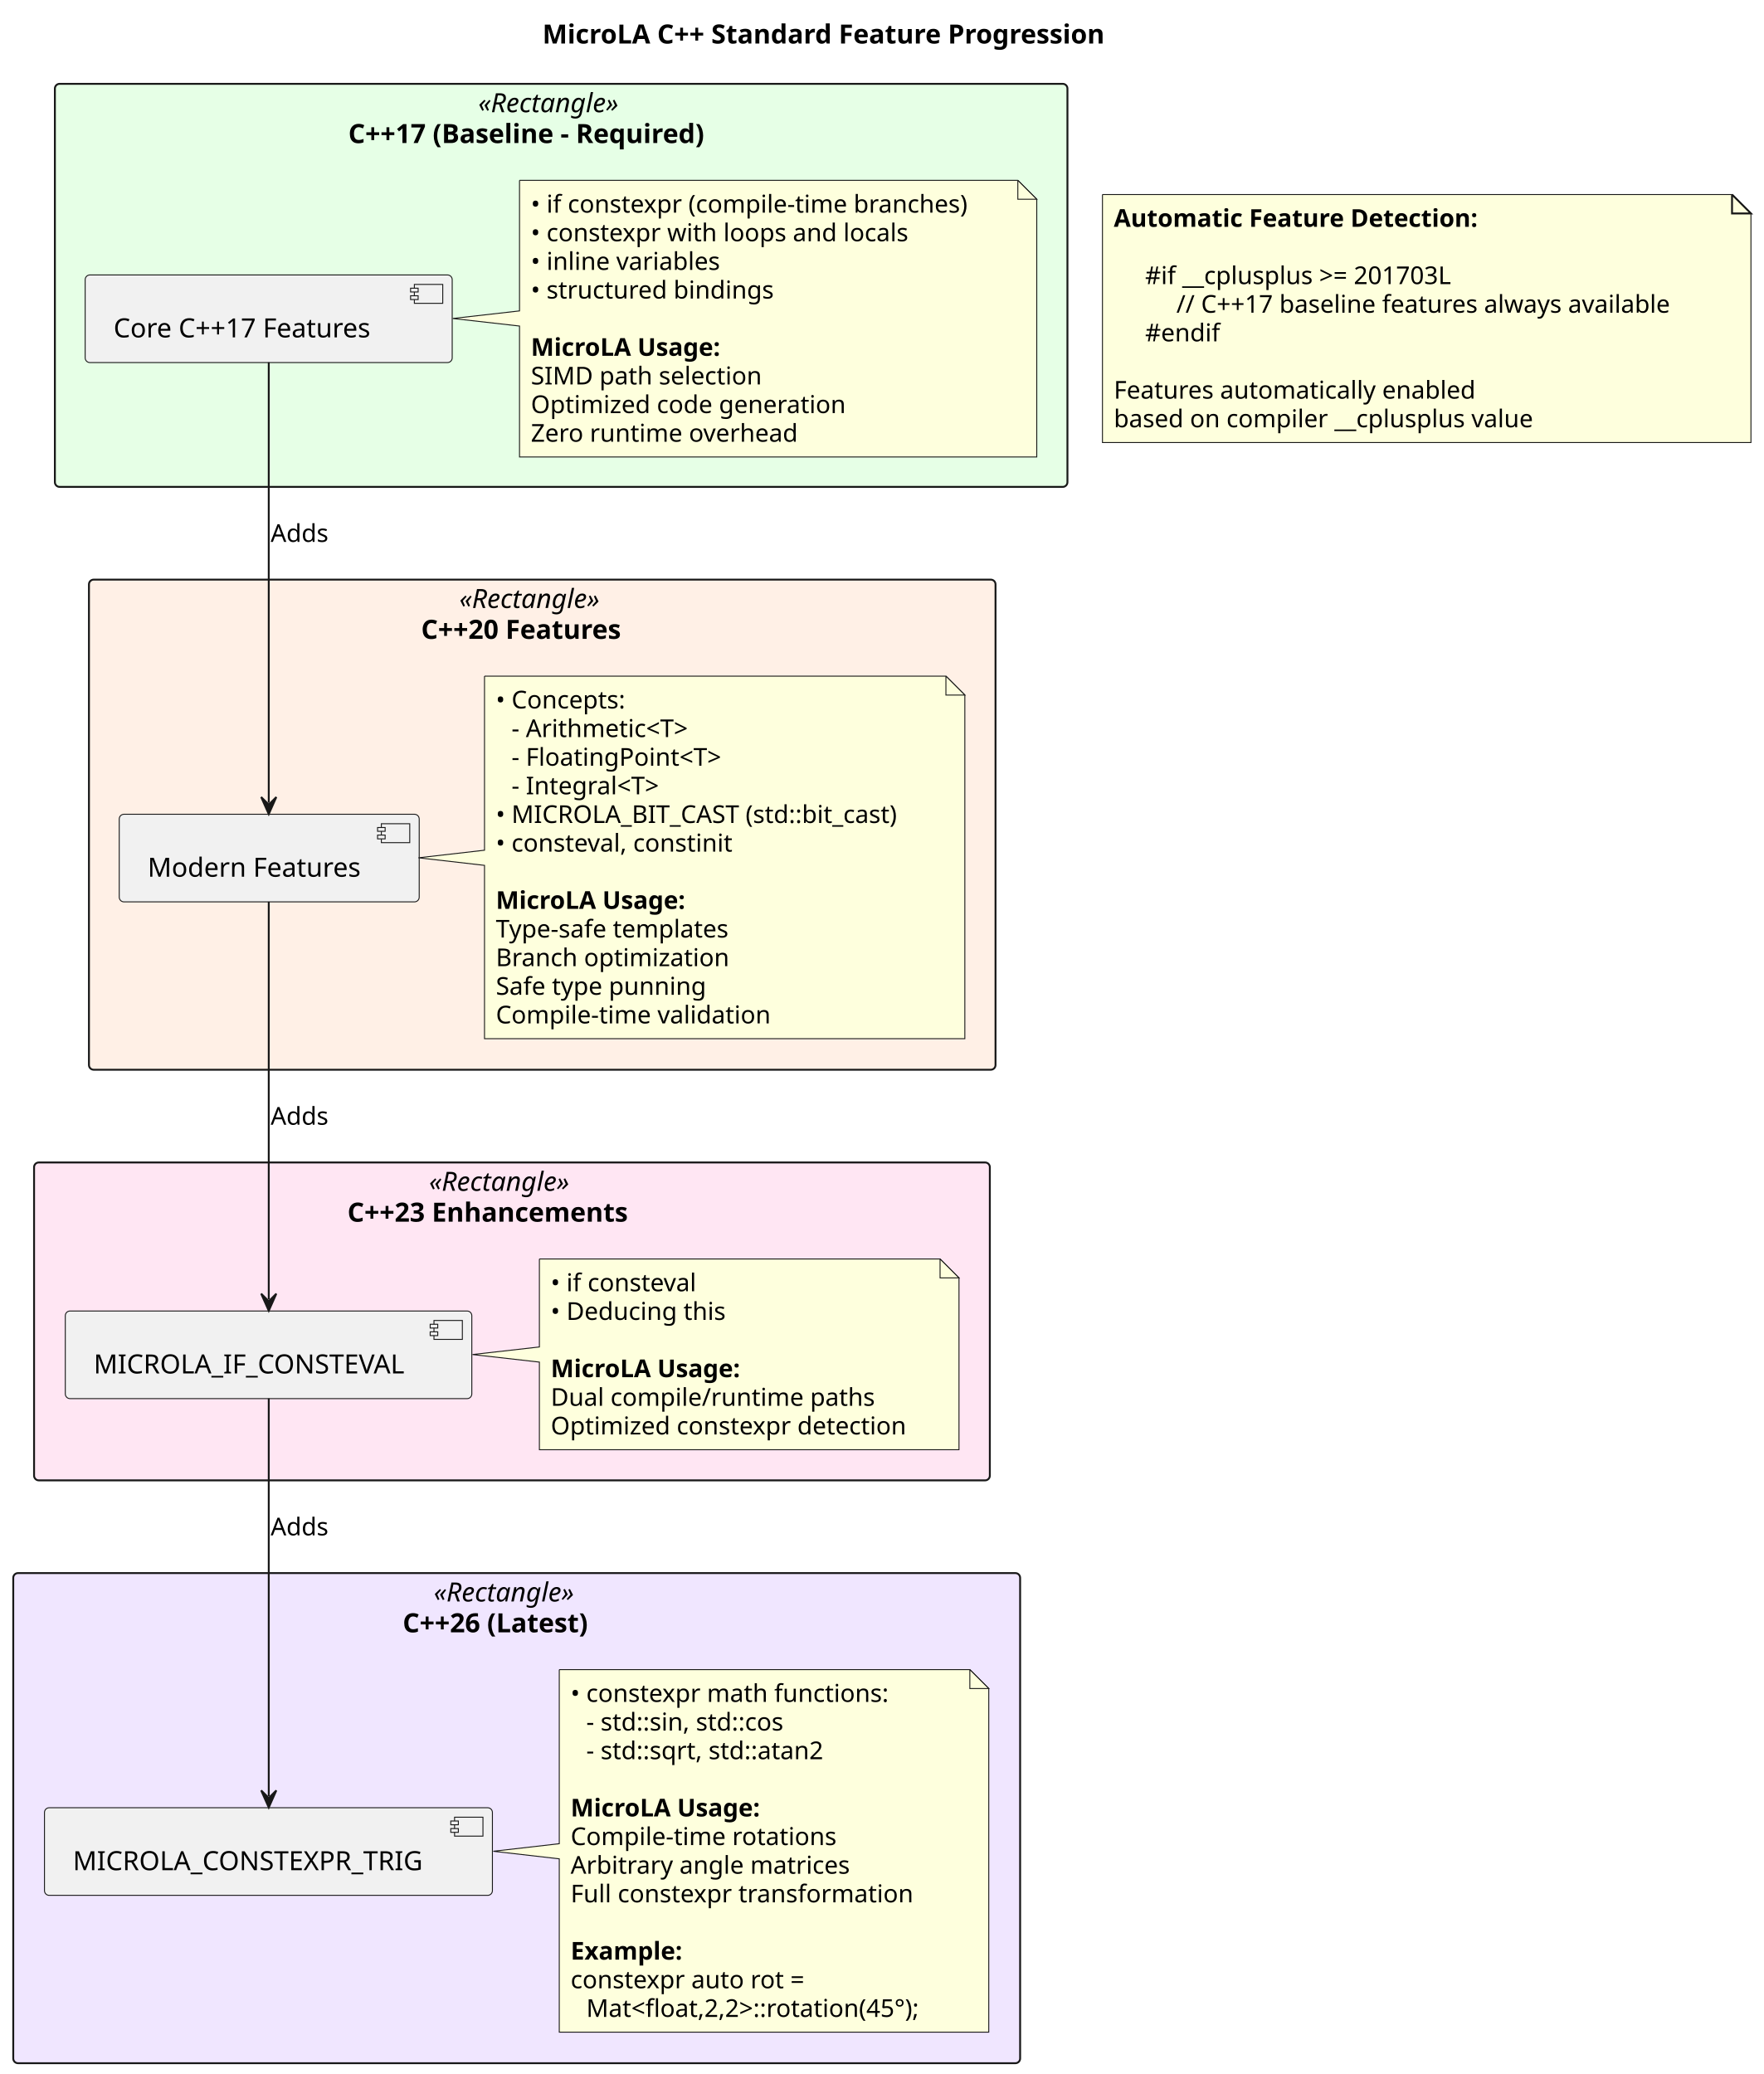
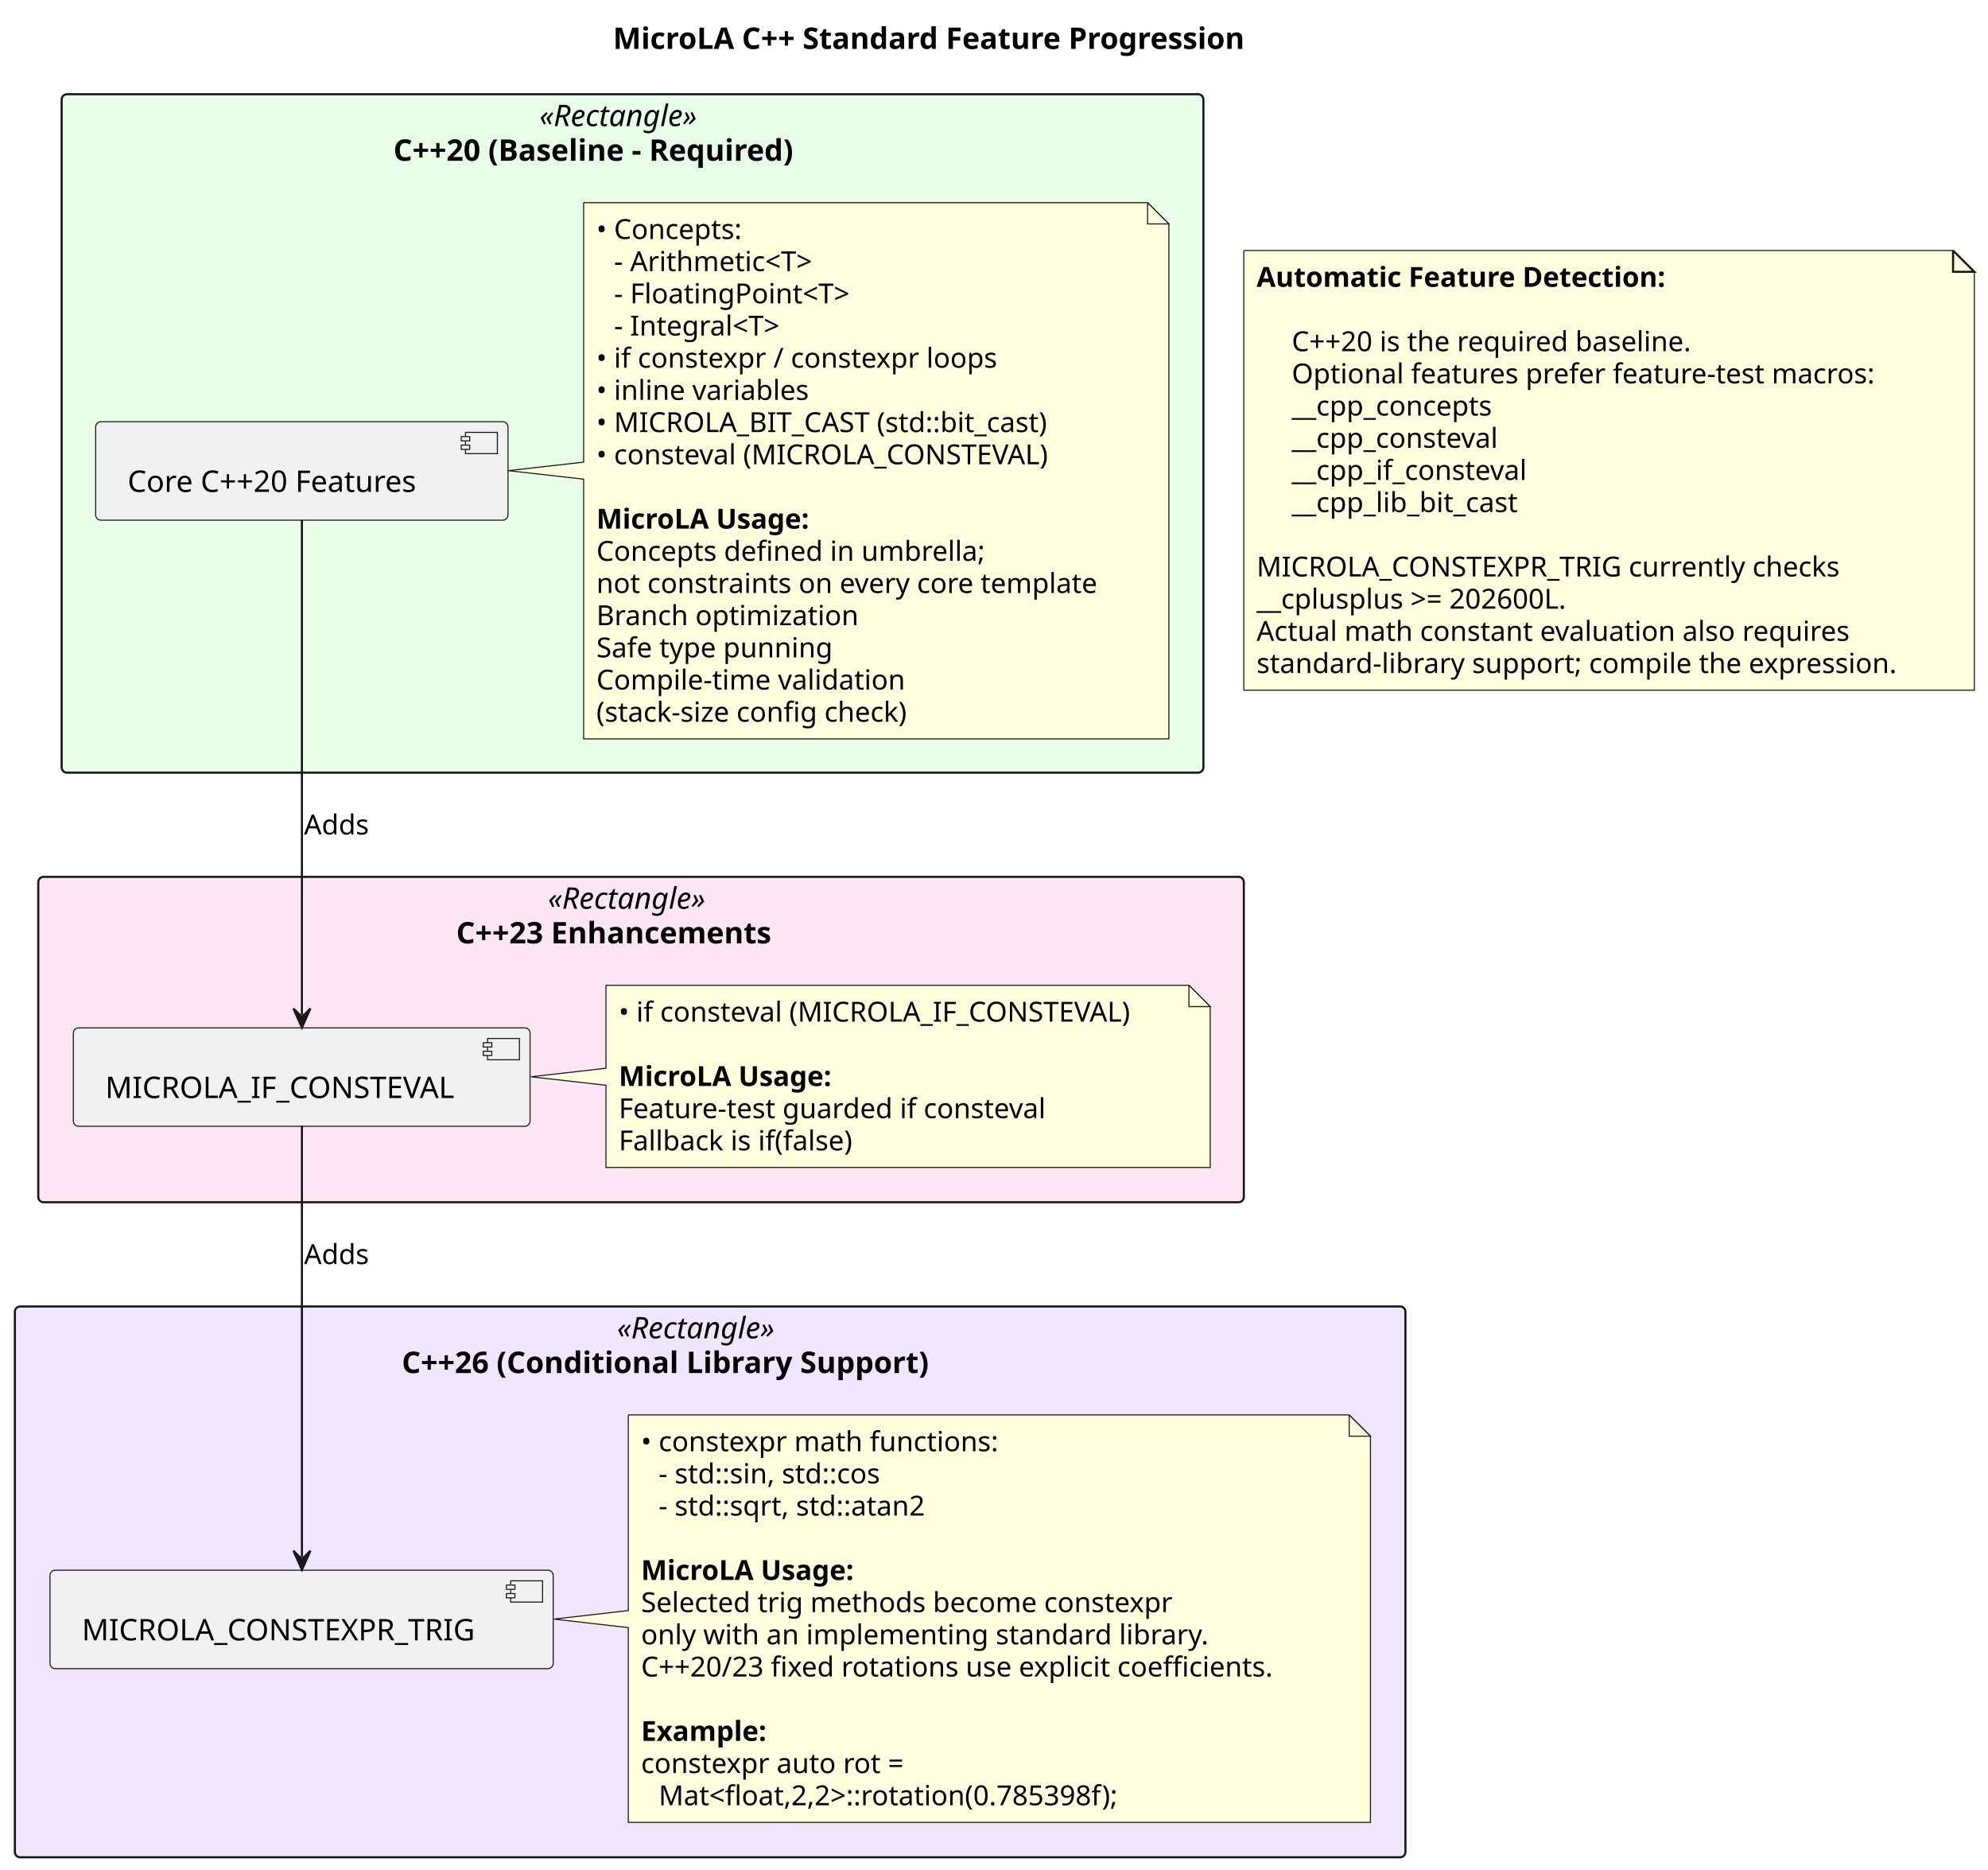
- <svg xmlns="http://www.w3.org/2000/svg" contentStyleType="text/css" data-diagram-type="DESCRIPTION" height="1096px" preserveAspectRatio="none" style="width:932px;height:1096px;background:#FFFFFF;" version="1.1" viewBox="0 0 932 1096" width="932px" zoomAndPan="magnify">
+ <svg xmlns="http://www.w3.org/2000/svg" contentStyleType="text/css" data-diagram-type="DESCRIPTION" height="879px" preserveAspectRatio="none" style="width:935px;height:879px;background:#FFFFFF;" version="1.1" viewBox="0 0 935 879" width="935px" zoomAndPan="magnify">
  <defs />
  <g>
    <g class="title" data-source-line="1">
-       <text fill="#000000" font-family="sans-serif" font-size="14" font-weight="bold" lengthAdjust="spacing" textLength="344.941" x="286.603" y="22.995">MicroLA C++ Standard Feature Progression</text>
+       <text fill="#000000" font-family="sans-serif" font-size="14" font-weight="bold" lengthAdjust="spacing" textLength="344.941" x="288.314" y="22.995">MicroLA C++ Standard Feature Progression</text>
    </g>
-     <g class="cluster" data-qualified-name="C..17 .Baseline - Required." data-source-line="5" id="ent0002">
-       <rect fill="#E6FFE6" height="213" rx="2.5" ry="2.5" style="stroke:#181818;stroke-width:1;" width="535" x="29" y="44.297" />
-       <text fill="#000000" font-family="sans-serif" font-size="14" font-style="italic" lengthAdjust="spacing" textLength="87.65" x="252.675" y="59.292">«Rectangle»</text>
-       <text fill="#000000" font-family="sans-serif" font-size="14" font-weight="bold" lengthAdjust="spacing" textLength="224.936" x="184.032" y="75.589">C++17 (Baseline - Required)</text>
+     <g class="cluster" data-entity="C..20 .Baseline - Required." data-source-line="5" data-uid="ent0002" id="cluster_C..20 .Baseline - Required.">
+       <rect fill="#E6FFE6" height="319" rx="2.5" ry="2.5" style="stroke:#181818;stroke-width:1;" width="537" x="29" y="44.297" />
+       <text fill="#000000" font-family="sans-serif" font-size="14" font-style="italic" lengthAdjust="spacing" textLength="87.65" x="253.675" y="59.292">«Rectangle»</text>
+       <text fill="#000000" font-family="sans-serif" font-size="14" font-weight="bold" lengthAdjust="spacing" textLength="224.936" x="185.032" y="75.589">C++20 (Baseline - Required)</text>
    </g>
-     <g class="cluster" data-qualified-name="C..20 Features" data-source-line="20" id="ent0007">
-       <rect fill="#FFF0E6" height="259" rx="2.5" ry="2.5" style="stroke:#181818;stroke-width:1;" width="479" x="47" y="306.297" />
-       <text fill="#000000" font-family="sans-serif" font-size="14" font-style="italic" lengthAdjust="spacing" textLength="87.65" x="242.675" y="321.292">«Rectangle»</text>
-       <text fill="#000000" font-family="sans-serif" font-size="14" font-weight="bold" lengthAdjust="spacing" textLength="127.989" x="222.505" y="337.589">C++20 Features</text>
+     <g class="cluster" data-entity="C..23 Enhancements" data-source-line="27" data-uid="ent0007" id="cluster_C..23 Enhancements">
+       <rect fill="#FFE6F3" height="153" rx="2.5" ry="2.5" style="stroke:#181818;stroke-width:1;" width="567" x="18" y="412.297" />
+       <text fill="#000000" font-family="sans-serif" font-size="14" font-style="italic" lengthAdjust="spacing" textLength="87.65" x="257.675" y="427.292">«Rectangle»</text>
+       <text fill="#000000" font-family="sans-serif" font-size="14" font-weight="bold" lengthAdjust="spacing" textLength="173.872" x="214.564" y="443.589">C++23 Enhancements</text>
    </g>
-     <g class="cluster" data-qualified-name="C..23 Enhancements" data-source-line="38" id="ent0012">
-       <rect fill="#FFE6F3" height="168" rx="2.5" ry="2.5" style="stroke:#181818;stroke-width:1;" width="505" x="18" y="614.297" />
-       <text fill="#000000" font-family="sans-serif" font-size="14" font-style="italic" lengthAdjust="spacing" textLength="87.65" x="226.675" y="629.292">«Rectangle»</text>
-       <text fill="#000000" font-family="sans-serif" font-size="14" font-weight="bold" lengthAdjust="spacing" textLength="173.872" x="183.564" y="645.589">C++23 Enhancements</text>
+     <g class="cluster" data-entity="C..26 .Conditional Library Support." data-source-line="38" data-uid="ent0012" id="cluster_C..26 .Conditional Library Support.">
+       <rect fill="#F0E6FF" height="259" rx="2.5" ry="2.5" style="stroke:#181818;stroke-width:1;" width="654" x="7" y="614.297" />
+       <text fill="#000000" font-family="sans-serif" font-size="14" font-style="italic" lengthAdjust="spacing" textLength="87.65" x="290.175" y="629.292">«Rectangle»</text>
+       <text fill="#000000" font-family="sans-serif" font-size="14" font-weight="bold" lengthAdjust="spacing" textLength="290.069" x="188.965" y="645.589">C++26 (Conditional Library Support)</text>
    </g>
-     <g class="cluster" data-qualified-name="C..26 .Latest." data-source-line="50" id="ent0017">
-       <rect fill="#F0E6FF" height="259" rx="2.5" ry="2.5" style="stroke:#181818;stroke-width:1;" width="532" x="7" y="831.297" />
-       <text fill="#000000" font-family="sans-serif" font-size="14" font-style="italic" lengthAdjust="spacing" textLength="87.65" x="229.175" y="846.292">«Rectangle»</text>
-       <text fill="#000000" font-family="sans-serif" font-size="14" font-weight="bold" lengthAdjust="spacing" textLength="120.47" x="212.765" y="862.589">C++26 (Latest)</text>
+     <g class="entity" data-entity="cpp20" data-source-line="6" data-uid="ent0003" id="entity_cpp20">
+       <rect fill="#F1F1F1" height="46.297" rx="2.5" ry="2.5" style="stroke:#181818;stroke-width:0.5;" width="193.932" x="45" y="198.297" />
+       <rect fill="#F1F1F1" height="10" style="stroke:#181818;stroke-width:0.5;" width="15" x="218.932" y="203.297" />
+       <rect fill="#F1F1F1" height="2" style="stroke:#181818;stroke-width:0.5;" width="4" x="216.932" y="205.297" />
+       <rect fill="#F1F1F1" height="2" style="stroke:#181818;stroke-width:0.5;" width="4" x="216.932" y="209.297" />
+       <text fill="#000000" font-family="sans-serif" font-size="14" lengthAdjust="spacing" textLength="153.932" x="60" y="231.292">Core C++20 Features</text>
    </g>
-     <g class="entity" data-qualified-name="C..17 .Baseline - Required..cpp17" data-source-line="6" id="ent0003">
-       <rect fill="#F1F1F1" height="46.297" rx="2.5" ry="2.5" style="stroke:#181818;stroke-width:0.5;" width="193.932" x="45" y="145.297" />
-       <rect fill="#F1F1F1" height="10" style="stroke:#181818;stroke-width:0.5;" width="15" x="218.932" y="150.297" />
-       <rect fill="#F1F1F1" height="2" style="stroke:#181818;stroke-width:0.5;" width="4" x="216.932" y="152.297" />
-       <rect fill="#F1F1F1" height="2" style="stroke:#181818;stroke-width:0.5;" width="4" x="216.932" y="156.297" />
-       <text fill="#000000" font-family="sans-serif" font-size="14" lengthAdjust="spacing" textLength="153.932" x="60" y="178.292">Core C++17 Features</text>
+     <g class="entity" data-entity="GMN4" data-source-line="8" data-uid="ent0005" id="entity_GMN4">
+       <path d="M274.5,95.297 L274.5,217.297 L239.03,221.297 L274.5,225.297 L274.5,347.422 A0,0 0 0 0 274.5,347.422 L549.743,347.422 A0,0 0 0 0 549.743,347.422 L549.743,105.297 L539.743,95.297 L274.5,95.297 A0,0 0 0 0 274.5,95.297" fill="#FEFFDD" style="stroke:#181818;stroke-width:0.5;" />
+       <path d="M539.743,95.297 L539.743,105.297 L549.743,105.297 L539.743,95.297" fill="#FEFFDD" style="stroke:#181818;stroke-width:0.5;" />
+       <text fill="#000000" font-family="sans-serif" font-size="13" lengthAdjust="spacing" textLength="76.718" x="280.5" y="112.364">• Concepts:</text>
+       <text fill="#000000" font-family="sans-serif" font-size="13" lengthAdjust="spacing" textLength="106.253" x="288.765" y="127.497">- Arithmetic&lt;T&gt;</text>
+       <text fill="#000000" font-family="sans-serif" font-size="13" lengthAdjust="spacing" textLength="123.5" x="288.765" y="142.629">- FloatingPoint&lt;T&gt;</text>
+       <text fill="#000000" font-family="sans-serif" font-size="13" lengthAdjust="spacing" textLength="88.893" x="288.765" y="157.762">- Integral&lt;T&gt;</text>
+       <text fill="#000000" font-family="sans-serif" font-size="13" lengthAdjust="spacing" textLength="204.439" x="280.5" y="172.895">• if constexpr / constexpr loops</text>
+       <text fill="#000000" font-family="sans-serif" font-size="13" lengthAdjust="spacing" textLength="110.462" x="280.5" y="188.028">• inline variables</text>
+       <text fill="#000000" font-family="sans-serif" font-size="13" lengthAdjust="spacing" textLength="232.788" x="280.5" y="203.161">• MICROLA_BIT_CAST (std::bit_cast)</text>
+       <text fill="#000000" font-family="sans-serif" font-size="13" lengthAdjust="spacing" textLength="233.054" x="280.5" y="218.293">• consteval (MICROLA_CONSTEVAL)</text>
+       <text fill="#000000" font-family="sans-serif" font-size="13" lengthAdjust="spacing" textLength="4.132" x="280.5" y="233.426"> </text>
+       <text fill="#000000" font-family="sans-serif" font-size="13" font-weight="bold" lengthAdjust="spacing" textLength="113.699" x="280.5" y="248.559">MicroLA Usage:</text>
+       <text fill="#000000" font-family="sans-serif" font-size="13" lengthAdjust="spacing" textLength="195.781" x="280.5" y="263.692">Concepts defined in umbrella;</text>
+       <text fill="#000000" font-family="sans-serif" font-size="13" lengthAdjust="spacing" textLength="254.243" x="280.5" y="278.825">not constraints on every core template</text>
+       <text fill="#000000" font-family="sans-serif" font-size="13" lengthAdjust="spacing" textLength="130.87" x="280.5" y="293.957">Branch optimization</text>
+       <text fill="#000000" font-family="sans-serif" font-size="13" lengthAdjust="spacing" textLength="119.171" x="280.5" y="309.09">Safe type punning</text>
+       <text fill="#000000" font-family="sans-serif" font-size="13" lengthAdjust="spacing" textLength="155.365" x="280.5" y="324.223">Compile-time validation</text>
+       <text fill="#000000" font-family="sans-serif" font-size="13" lengthAdjust="spacing" textLength="160.659" x="280.5" y="339.356">(stack-size config check)</text>
    </g>
-     <g class="entity" data-qualified-name="C..17 .Baseline - Required..GMN4" data-source-line="8" id="ent0005">
-       <path d="M274.5,95.297 L274.5,164.297 L239.2,168.297 L274.5,172.297 L274.5,241.492 A0,0 0 0 0 274.5,241.492 L547.788,241.492 A0,0 0 0 0 547.788,241.492 L547.788,105.297 L537.788,95.297 L274.5,95.297 A0,0 0 0 0 274.5,95.297" fill="#FEFFDD" style="stroke:#181818;stroke-width:0.5;" />
-       <path d="M537.788,95.297 L537.788,105.297 L547.788,105.297 L537.788,95.297" fill="#FEFFDD" style="stroke:#181818;stroke-width:0.5;" />
-       <text fill="#000000" font-family="sans-serif" font-size="13" lengthAdjust="spacing" textLength="252.288" x="280.5" y="112.364">• if constexpr (compile-time branches)</text>
-       <text fill="#000000" font-family="sans-serif" font-size="13" lengthAdjust="spacing" textLength="216.474" x="280.5" y="127.497">• constexpr with loops and locals</text>
-       <text fill="#000000" font-family="sans-serif" font-size="13" lengthAdjust="spacing" textLength="110.462" x="280.5" y="142.629">• inline variables</text>
-       <text fill="#000000" font-family="sans-serif" font-size="13" lengthAdjust="spacing" textLength="138.696" x="280.5" y="157.762">• structured bindings</text>
-       <text fill="#000000" font-family="sans-serif" font-size="13" lengthAdjust="spacing" textLength="4.132" x="280.5" y="172.895"> </text>
-       <text fill="#000000" font-family="sans-serif" font-size="13" font-weight="bold" lengthAdjust="spacing" textLength="113.699" x="280.5" y="188.028">MicroLA Usage:</text>
-       <text fill="#000000" font-family="sans-serif" font-size="13" lengthAdjust="spacing" textLength="129.562" x="280.5" y="203.161">SIMD path selection</text>
-       <text fill="#000000" font-family="sans-serif" font-size="13" lengthAdjust="spacing" textLength="176.858" x="280.5" y="218.293">Optimized code generation</text>
-       <text fill="#000000" font-family="sans-serif" font-size="13" lengthAdjust="spacing" textLength="151.106" x="280.5" y="233.426">Zero runtime overhead</text>
+     <g class="entity" data-entity="cpp23" data-source-line="28" data-uid="ent0008" id="entity_cpp23">
+       <rect fill="#F1F1F1" height="46.297" rx="2.5" ry="2.5" style="stroke:#181818;stroke-width:0.5;" width="214.795" x="34.5" y="483.297" />
+       <rect fill="#F1F1F1" height="10" style="stroke:#181818;stroke-width:0.5;" width="15" x="229.295" y="488.297" />
+       <rect fill="#F1F1F1" height="2" style="stroke:#181818;stroke-width:0.5;" width="4" x="227.295" y="490.297" />
+       <rect fill="#F1F1F1" height="2" style="stroke:#181818;stroke-width:0.5;" width="4" x="227.295" y="494.297" />
+       <text fill="#000000" font-family="sans-serif" font-size="14" lengthAdjust="spacing" textLength="174.795" x="49.5" y="516.292">MICROLA_IF_CONSTEVAL</text>
    </g>
-     <g class="entity" data-qualified-name="C..20 Features.cpp20" data-source-line="21" id="ent0008">
-       <rect fill="#F1F1F1" height="46.297" rx="2.5" ry="2.5" style="stroke:#181818;stroke-width:0.5;" width="158.494" x="63" y="430.297" />
-       <rect fill="#F1F1F1" height="10" style="stroke:#181818;stroke-width:0.5;" width="15" x="201.494" y="435.297" />
-       <rect fill="#F1F1F1" height="2" style="stroke:#181818;stroke-width:0.5;" width="4" x="199.494" y="437.297" />
-       <rect fill="#F1F1F1" height="2" style="stroke:#181818;stroke-width:0.5;" width="4" x="199.494" y="441.297" />
-       <text fill="#000000" font-family="sans-serif" font-size="14" lengthAdjust="spacing" textLength="118.494" x="78" y="463.292">Modern Features</text>
+     <g class="entity" data-entity="GMN9" data-source-line="30" data-uid="ent0010" id="entity_GMN9">
+       <path d="M285,463.297 L285,502.297 L249.71,506.297 L285,510.297 L285,548.961 A0,0 0 0 0 285,548.961 L569.187,548.961 A0,0 0 0 0 569.187,548.961 L569.187,473.297 L559.187,463.297 L285,463.297 A0,0 0 0 0 285,463.297" fill="#FEFFDD" style="stroke:#181818;stroke-width:0.5;" />
+       <path d="M559.187,463.297 L559.187,473.297 L569.187,473.297 L559.187,463.297" fill="#FEFFDD" style="stroke:#181818;stroke-width:0.5;" />
+       <text fill="#000000" font-family="sans-serif" font-size="13" lengthAdjust="spacing" textLength="263.187" x="291" y="480.364">• if consteval (MICROLA_IF_CONSTEVAL)</text>
+       <text fill="#000000" font-family="sans-serif" font-size="13" lengthAdjust="spacing" textLength="4.132" x="291" y="495.497"> </text>
+       <text fill="#000000" font-family="sans-serif" font-size="13" font-weight="bold" lengthAdjust="spacing" textLength="113.699" x="291" y="510.629">MicroLA Usage:</text>
+       <text fill="#000000" font-family="sans-serif" font-size="13" lengthAdjust="spacing" textLength="217.147" x="291" y="525.762">Feature-test guarded if consteval</text>
+       <text fill="#000000" font-family="sans-serif" font-size="13" lengthAdjust="spacing" textLength="121.469" x="291" y="540.895">Fallback is if(false)</text>
    </g>
-     <g class="entity" data-qualified-name="C..20 Features.GMN9" data-source-line="23" id="ent0010">
-       <path d="M256,357.297 L256,449.297 L221.08,453.297 L256,457.297 L256,548.891 A0,0 0 0 0 256,548.891 L509.788,548.891 A0,0 0 0 0 509.788,548.891 L509.788,367.297 L499.788,357.297 L256,357.297 A0,0 0 0 0 256,357.297" fill="#FEFFDD" style="stroke:#181818;stroke-width:0.5;" />
-       <path d="M499.788,357.297 L499.788,367.297 L509.788,367.297 L499.788,357.297" fill="#FEFFDD" style="stroke:#181818;stroke-width:0.5;" />
-       <text fill="#000000" font-family="sans-serif" font-size="13" lengthAdjust="spacing" textLength="76.718" x="262" y="374.364">• Concepts:</text>
-       <text fill="#000000" font-family="sans-serif" font-size="13" lengthAdjust="spacing" textLength="106.253" x="270.265" y="389.497">- Arithmetic&lt;T&gt;</text>
-       <text fill="#000000" font-family="sans-serif" font-size="13" lengthAdjust="spacing" textLength="123.5" x="270.265" y="404.629">- FloatingPoint&lt;T&gt;</text>
-       <text fill="#000000" font-family="sans-serif" font-size="13" lengthAdjust="spacing" textLength="88.893" x="270.265" y="419.762">- Integral&lt;T&gt;</text>
-       <text fill="#000000" font-family="sans-serif" font-size="13" lengthAdjust="spacing" textLength="232.788" x="262" y="434.895">• MICROLA_BIT_CAST (std::bit_cast)</text>
-       <text fill="#000000" font-family="sans-serif" font-size="13" lengthAdjust="spacing" textLength="138.315" x="262" y="450.028">• consteval, constinit</text>
-       <text fill="#000000" font-family="sans-serif" font-size="13" lengthAdjust="spacing" textLength="4.132" x="262" y="465.161"> </text>
-       <text fill="#000000" font-family="sans-serif" font-size="13" font-weight="bold" lengthAdjust="spacing" textLength="113.699" x="262" y="480.293">MicroLA Usage:</text>
-       <text fill="#000000" font-family="sans-serif" font-size="13" lengthAdjust="spacing" textLength="133.478" x="262" y="495.426">Type-safe templates</text>
-       <text fill="#000000" font-family="sans-serif" font-size="13" lengthAdjust="spacing" textLength="130.87" x="262" y="510.559">Branch optimization</text>
-       <text fill="#000000" font-family="sans-serif" font-size="13" lengthAdjust="spacing" textLength="119.171" x="262" y="525.692">Safe type punning</text>
-       <text fill="#000000" font-family="sans-serif" font-size="13" lengthAdjust="spacing" textLength="155.365" x="262" y="540.825">Compile-time validation</text>
+     <g class="entity" data-entity="cpp26" data-source-line="39" data-uid="ent0013" id="entity_cpp26">
+       <rect fill="#F1F1F1" height="46.297" rx="2.5" ry="2.5" style="stroke:#181818;stroke-width:0.5;" width="236.677" x="23.5" y="738.297" />
+       <rect fill="#F1F1F1" height="10" style="stroke:#181818;stroke-width:0.5;" width="15" x="240.177" y="743.297" />
+       <rect fill="#F1F1F1" height="2" style="stroke:#181818;stroke-width:0.5;" width="4" x="238.177" y="745.297" />
+       <rect fill="#F1F1F1" height="2" style="stroke:#181818;stroke-width:0.5;" width="4" x="238.177" y="749.297" />
+       <text fill="#000000" font-family="sans-serif" font-size="14" lengthAdjust="spacing" textLength="196.677" x="38.5" y="771.292">MICROLA_CONSTEXPR_TRIG</text>
    </g>
-     <g class="entity" data-qualified-name="C..23 Enhancements.cpp23" data-source-line="39" id="ent0013">
-       <rect fill="#F1F1F1" height="46.297" rx="2.5" ry="2.5" style="stroke:#181818;stroke-width:0.5;" width="214.795" x="34.5" y="692.797" />
-       <rect fill="#F1F1F1" height="10" style="stroke:#181818;stroke-width:0.5;" width="15" x="229.295" y="697.797" />
-       <rect fill="#F1F1F1" height="2" style="stroke:#181818;stroke-width:0.5;" width="4" x="227.295" y="699.797" />
-       <rect fill="#F1F1F1" height="2" style="stroke:#181818;stroke-width:0.5;" width="4" x="227.295" y="703.797" />
-       <text fill="#000000" font-family="sans-serif" font-size="14" lengthAdjust="spacing" textLength="174.795" x="49.5" y="725.792">MICROLA_IF_CONSTEVAL</text>
+     <g class="entity" data-entity="GMN14" data-source-line="41" data-uid="ent0015" id="entity_GMN14">
+       <path d="M295.5,665.297 L295.5,757.297 L260.52,761.297 L295.5,765.297 L295.5,856.891 A0,0 0 0 0 295.5,856.891 L644.553,856.891 A0,0 0 0 0 644.553,856.891 L644.553,675.297 L634.553,665.297 L295.5,665.297 A0,0 0 0 0 295.5,665.297" fill="#FEFFDD" style="stroke:#181818;stroke-width:0.5;" />
+       <path d="M634.553,665.297 L634.553,675.297 L644.553,675.297 L634.553,665.297" fill="#FEFFDD" style="stroke:#181818;stroke-width:0.5;" />
+       <text fill="#000000" font-family="sans-serif" font-size="13" lengthAdjust="spacing" textLength="182.787" x="301.5" y="682.364">• constexpr math functions:</text>
+       <text fill="#000000" font-family="sans-serif" font-size="13" lengthAdjust="spacing" textLength="115.35" x="309.765" y="697.497">- std::sin, std::cos</text>
+       <text fill="#000000" font-family="sans-serif" font-size="13" lengthAdjust="spacing" textLength="137.858" x="309.765" y="712.629">- std::sqrt, std::atan2</text>
+       <text fill="#000000" font-family="sans-serif" font-size="13" lengthAdjust="spacing" textLength="4.132" x="301.5" y="727.762"> </text>
+       <text fill="#000000" font-family="sans-serif" font-size="13" font-weight="bold" lengthAdjust="spacing" textLength="113.699" x="301.5" y="742.895">MicroLA Usage:</text>
+       <text fill="#000000" font-family="sans-serif" font-size="13" lengthAdjust="spacing" textLength="268.677" x="301.5" y="758.028">Selected trig methods become constexpr</text>
+       <text fill="#000000" font-family="sans-serif" font-size="13" lengthAdjust="spacing" textLength="286.032" x="301.5" y="773.161">only with an implementing standard library.</text>
+       <text fill="#000000" font-family="sans-serif" font-size="13" lengthAdjust="spacing" textLength="328.053" x="301.5" y="788.293">C++20/23 fixed rotations use explicit coefficients.</text>
+       <text fill="#000000" font-family="sans-serif" font-size="13" lengthAdjust="spacing" textLength="4.132" x="301.5" y="803.426"> </text>
+       <text fill="#000000" font-family="sans-serif" font-size="13" font-weight="bold" lengthAdjust="spacing" textLength="67.361" x="301.5" y="818.559">Example:</text>
+       <text fill="#000000" font-family="sans-serif" font-size="13" lengthAdjust="spacing" textLength="135.44" x="301.5" y="833.692">constexpr auto rot =</text>
+       <text fill="#000000" font-family="sans-serif" font-size="13" lengthAdjust="spacing" textLength="241.23" x="309.765" y="848.825">Mat&lt;float,2,2&gt;::rotation(0.785398f);</text>
    </g>
-     <g class="entity" data-qualified-name="C..23 Enhancements.GMN14" data-source-line="41" id="ent0015">
-       <path d="M285,665.297 L285,711.797 L249.65,715.797 L285,719.797 L285,766.094 A0,0 0 0 0 285,766.094 L506.7,766.094 A0,0 0 0 0 506.7,766.094 L506.7,675.297 L496.7,665.297 L285,665.297 A0,0 0 0 0 285,665.297" fill="#FEFFDD" style="stroke:#181818;stroke-width:0.5;" />
-       <path d="M496.7,665.297 L496.7,675.297 L506.7,675.297 L496.7,665.297" fill="#FEFFDD" style="stroke:#181818;stroke-width:0.5;" />
-       <text fill="#000000" font-family="sans-serif" font-size="13" lengthAdjust="spacing" textLength="86.601" x="291" y="682.364">• if consteval</text>
-       <text fill="#000000" font-family="sans-serif" font-size="13" lengthAdjust="spacing" textLength="101.404" x="291" y="697.497">• Deducing this</text>
-       <text fill="#000000" font-family="sans-serif" font-size="13" lengthAdjust="spacing" textLength="4.132" x="291" y="712.629"> </text>
-       <text fill="#000000" font-family="sans-serif" font-size="13" font-weight="bold" lengthAdjust="spacing" textLength="113.699" x="291" y="727.762">MicroLA Usage:</text>
-       <text fill="#000000" font-family="sans-serif" font-size="13" lengthAdjust="spacing" textLength="181.232" x="291" y="742.895">Dual compile/runtime paths</text>
-       <text fill="#000000" font-family="sans-serif" font-size="13" lengthAdjust="spacing" textLength="200.7" x="291" y="758.028">Optimized constexpr detection</text>
+     <g class="entity" data-entity="FeatureDetection" data-source-line="60" data-uid="ent0019" id="entity_FeatureDetection">
+       <path d="M585,117.797 L585,324.523 L928.569,324.523 L928.569,127.797 L918.569,117.797 L585,117.797" fill="#FEFFDD" style="stroke:#181818;stroke-width:0.5;" />
+       <path d="M918.569,117.797 L918.569,127.797 L928.569,127.797 L918.569,117.797" fill="#FEFFDD" style="stroke:#181818;stroke-width:1;" />
+       <text fill="#000000" font-family="sans-serif" font-size="13" font-weight="bold" lengthAdjust="spacing" textLength="217.775" x="591" y="134.864">Automatic Feature Detection:</text>
+       <text fill="#000000" font-family="sans-serif" font-size="13" lengthAdjust="spacing" textLength="4.132" x="591" y="149.997"> </text>
+       <text fill="#000000" font-family="sans-serif" font-size="13" lengthAdjust="spacing" textLength="209.276" x="607.529" y="165.129">C++20 is the required baseline.</text>
+       <text fill="#000000" font-family="sans-serif" font-size="13" lengthAdjust="spacing" textLength="294.106" x="607.529" y="180.262">Optional features prefer feature-test macros:</text>
+       <text fill="#000000" font-family="sans-serif" font-size="13" lengthAdjust="spacing" textLength="101.759" x="607.529" y="195.395">__cpp_concepts</text>
+       <text fill="#000000" font-family="sans-serif" font-size="13" lengthAdjust="spacing" textLength="105.631" x="607.529" y="210.528">__cpp_consteval</text>
+       <text fill="#000000" font-family="sans-serif" font-size="13" lengthAdjust="spacing" textLength="120.32" x="607.529" y="225.661">__cpp_if_consteval</text>
+       <text fill="#000000" font-family="sans-serif" font-size="13" lengthAdjust="spacing" textLength="115.572" x="607.529" y="240.793">__cpp_lib_bit_cast</text>
+       <text fill="#000000" font-family="sans-serif" font-size="13" lengthAdjust="spacing" textLength="4.132" x="591" y="255.926"> </text>
+       <text fill="#000000" font-family="sans-serif" font-size="13" lengthAdjust="spacing" textLength="294.442" x="591" y="271.059">MICROLA_CONSTEXPR_TRIG currently checks</text>
+       <text fill="#000000" font-family="sans-serif" font-size="13" lengthAdjust="spacing" textLength="164.95" x="591" y="286.192">__cplusplus &gt;= 202600L.</text>
+       <text fill="#000000" font-family="sans-serif" font-size="13" lengthAdjust="spacing" textLength="300.339" x="591" y="301.325">Actual math constant evaluation also requires</text>
+       <text fill="#000000" font-family="sans-serif" font-size="13" lengthAdjust="spacing" textLength="322.569" x="591" y="316.457">standard-library support; compile the expression.</text>
    </g>
-     <g class="entity" data-qualified-name="C..26 .Latest..cpp26" data-source-line="51" id="ent0018">
-       <rect fill="#F1F1F1" height="46.297" rx="2.5" ry="2.5" style="stroke:#181818;stroke-width:0.5;" width="236.677" x="23.5" y="955.297" />
-       <rect fill="#F1F1F1" height="10" style="stroke:#181818;stroke-width:0.5;" width="15" x="240.177" y="960.297" />
-       <rect fill="#F1F1F1" height="2" style="stroke:#181818;stroke-width:0.5;" width="4" x="238.177" y="962.297" />
-       <rect fill="#F1F1F1" height="2" style="stroke:#181818;stroke-width:0.5;" width="4" x="238.177" y="966.297" />
-       <text fill="#000000" font-family="sans-serif" font-size="14" lengthAdjust="spacing" textLength="196.677" x="38.5" y="988.292">MICROLA_CONSTEXPR_TRIG</text>
+     <g class="link" data-entity-1="cpp20" data-entity-2="cpp23" data-source-line="56" data-uid="lnk17" id="link_cpp20_cpp23">
+       <path d="M142,244.507 C142,297.407 142,424.397 142,477.197" fill="none" id="cpp20-to-cpp23" style="stroke:#181818;stroke-width:1;" />
+       <polygon fill="#181818" points="142,483.197,146,474.197,142,478.197,138,474.197,142,483.197" style="stroke:#181818;stroke-width:1;" />
+       <text fill="#000000" font-family="sans-serif" font-size="13" lengthAdjust="spacing" textLength="32.17" x="143" y="392.364">Adds</text>
    </g>
-     <g class="entity" data-qualified-name="C..26 .Latest..GMN19" data-source-line="53" id="ent0020">
-       <path d="M295.5,882.297 L295.5,974.297 L260.64,978.297 L295.5,982.297 L295.5,1073.891 A0,0 0 0 0 295.5,1073.891 L522.431,1073.891 A0,0 0 0 0 522.431,1073.891 L522.431,892.297 L512.431,882.297 L295.5,882.297 A0,0 0 0 0 295.5,882.297" fill="#FEFFDD" style="stroke:#181818;stroke-width:0.5;" />
-       <path d="M512.431,882.297 L512.431,892.297 L522.431,892.297 L512.431,882.297" fill="#FEFFDD" style="stroke:#181818;stroke-width:0.5;" />
-       <text fill="#000000" font-family="sans-serif" font-size="13" lengthAdjust="spacing" textLength="182.787" x="301.5" y="899.364">• constexpr math functions:</text>
-       <text fill="#000000" font-family="sans-serif" font-size="13" lengthAdjust="spacing" textLength="115.35" x="309.765" y="914.497">- std::sin, std::cos</text>
-       <text fill="#000000" font-family="sans-serif" font-size="13" lengthAdjust="spacing" textLength="137.858" x="309.765" y="929.629">- std::sqrt, std::atan2</text>
-       <text fill="#000000" font-family="sans-serif" font-size="13" lengthAdjust="spacing" textLength="4.132" x="301.5" y="944.762"> </text>
-       <text fill="#000000" font-family="sans-serif" font-size="13" font-weight="bold" lengthAdjust="spacing" textLength="113.699" x="301.5" y="959.895">MicroLA Usage:</text>
-       <text fill="#000000" font-family="sans-serif" font-size="13" lengthAdjust="spacing" textLength="149.398" x="301.5" y="975.028">Compile-time rotations</text>
-       <text fill="#000000" font-family="sans-serif" font-size="13" lengthAdjust="spacing" textLength="158.482" x="301.5" y="990.161">Arbitrary angle matrices</text>
-       <text fill="#000000" font-family="sans-serif" font-size="13" lengthAdjust="spacing" textLength="192.531" x="301.5" y="1005.293">Full constexpr transformation</text>
-       <text fill="#000000" font-family="sans-serif" font-size="13" lengthAdjust="spacing" textLength="4.132" x="301.5" y="1020.426"> </text>
-       <text fill="#000000" font-family="sans-serif" font-size="13" font-weight="bold" lengthAdjust="spacing" textLength="67.361" x="301.5" y="1035.559">Example:</text>
-       <text fill="#000000" font-family="sans-serif" font-size="13" lengthAdjust="spacing" textLength="135.44" x="301.5" y="1050.692">constexpr auto rot =</text>
-       <text fill="#000000" font-family="sans-serif" font-size="13" lengthAdjust="spacing" textLength="197.666" x="309.765" y="1065.825">Mat&lt;float,2,2&gt;::rotation(45°);</text>
-     </g>
-     <g class="entity" data-qualified-name="FeatureDetection" data-source-line="73" id="ent0025">
-       <path d="M582.5,102.797 L582.5,233.859 L925.148,233.859 L925.148,112.797 L915.148,102.797 L582.5,102.797" fill="#FEFFDD" style="stroke:#181818;stroke-width:0.5;" />
-       <path d="M915.148,102.797 L915.148,112.797 L925.148,112.797 L915.148,102.797" fill="#FEFFDD" style="stroke:#181818;stroke-width:1;" />
-       <text fill="#000000" font-family="sans-serif" font-size="13" font-weight="bold" lengthAdjust="spacing" textLength="217.775" x="588.5" y="119.864">Automatic Feature Detection:</text>
-       <text fill="#000000" font-family="sans-serif" font-size="13" lengthAdjust="spacing" textLength="4.132" x="588.5" y="134.997"> </text>
-       <text fill="#000000" font-family="sans-serif" font-size="13" lengthAdjust="spacing" textLength="184.031" x="605.029" y="150.129">#if __cplusplus &gt;= 201703L</text>
-       <text fill="#000000" font-family="sans-serif" font-size="13" lengthAdjust="spacing" textLength="288.59" x="621.559" y="165.262">// C++17 baseline features always available</text>
-       <text fill="#000000" font-family="sans-serif" font-size="13" lengthAdjust="spacing" textLength="43.57" x="605.029" y="180.395">#endif</text>
-       <text fill="#000000" font-family="sans-serif" font-size="13" lengthAdjust="spacing" textLength="4.132" x="588.5" y="195.528"> </text>
-       <text fill="#000000" font-family="sans-serif" font-size="13" lengthAdjust="spacing" textLength="206.102" x="588.5" y="210.661">Features automatically enabled</text>
-       <text fill="#000000" font-family="sans-serif" font-size="13" lengthAdjust="spacing" textLength="237.955" x="588.5" y="225.793">based on compiler __cplusplus value</text>
-     </g>
-     <g class="link" data-entity-1="ent0003" data-entity-2="ent0008" data-link-type="dependency" data-source-line="68" id="lnk22">
-       <path d="M142,191.507 C142,244.407 142,371.397 142,424.197" fill="none" id="cpp17-to-cpp20" style="stroke:#181818;stroke-width:1;" />
-       <polygon fill="#181818" points="142,430.197,146,421.197,142,425.197,138,421.197,142,430.197" style="stroke:#181818;stroke-width:1;" />
-       <text fill="#000000" font-family="sans-serif" font-size="13" lengthAdjust="spacing" textLength="32.17" x="143" y="286.364">Adds</text>
-     </g>
-     <g class="link" data-entity-1="ent0008" data-entity-2="ent0013" data-link-type="dependency" data-source-line="69" id="lnk23">
-       <path d="M142,476.507 C142,525.727 142,637.477 142,686.647" fill="none" id="cpp20-to-cpp23" style="stroke:#181818;stroke-width:1;" />
-       <polygon fill="#181818" points="142,692.647,146,683.647,142,687.647,138,683.647,142,692.647" style="stroke:#181818;stroke-width:1;" />
+     <g class="link" data-entity-1="cpp23" data-entity-2="cpp26" data-source-line="57" data-uid="lnk18" id="link_cpp23_cpp26">
+       <path d="M142,529.307 C142,577.157 142,684.197 142,732.157" fill="none" id="cpp23-to-cpp26" style="stroke:#181818;stroke-width:1;" />
+       <polygon fill="#181818" points="142,738.157,146,729.157,142,733.157,138,729.157,142,738.157" style="stroke:#181818;stroke-width:1;" />
      <text fill="#000000" font-family="sans-serif" font-size="13" lengthAdjust="spacing" textLength="32.17" x="143" y="594.364">Adds</text>
-     </g>
-     <g class="link" data-entity-1="ent0013" data-entity-2="ent0018" data-link-type="dependency" data-source-line="70" id="lnk24">
-       <path d="M142,739.007 C142,788.227 142,899.977 142,949.147" fill="none" id="cpp23-to-cpp26" style="stroke:#181818;stroke-width:1;" />
-       <polygon fill="#181818" points="142,955.147,146,946.147,142,950.147,138,946.147,142,955.147" style="stroke:#181818;stroke-width:1;" />
-       <text fill="#000000" font-family="sans-serif" font-size="13" lengthAdjust="spacing" textLength="32.17" x="143" y="811.364">Adds</text>
    </g>
  </g>
</svg>
